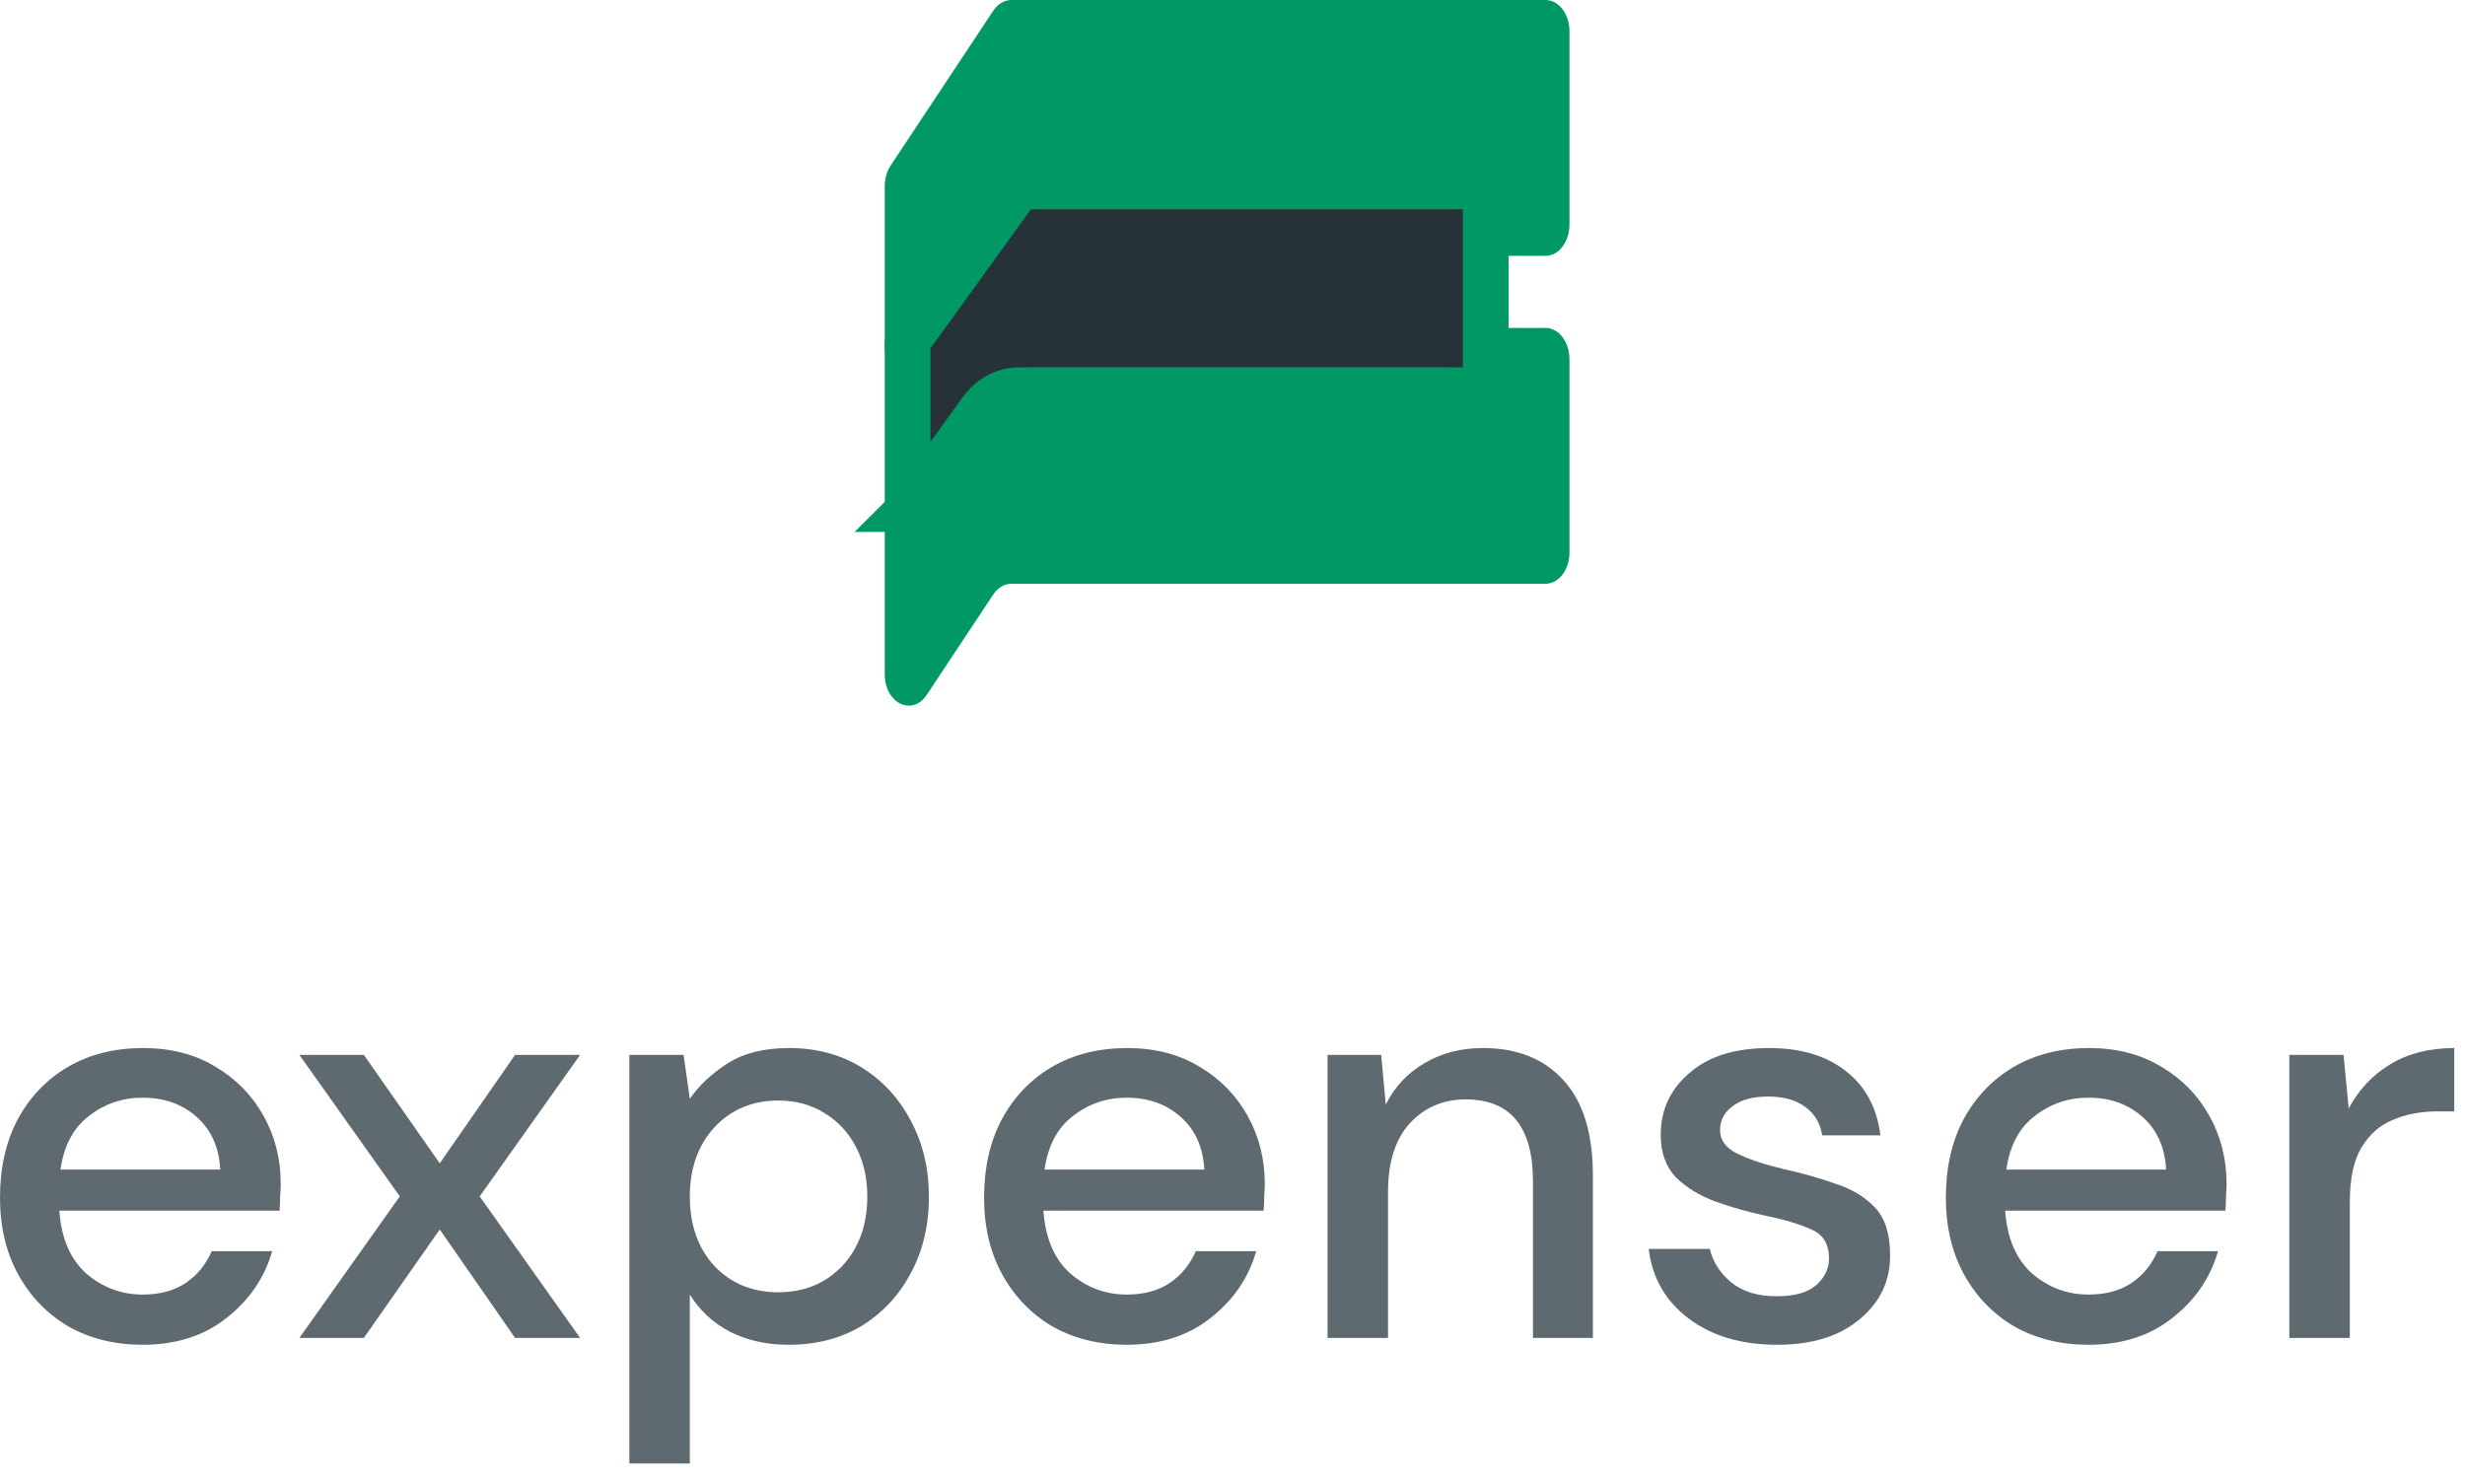
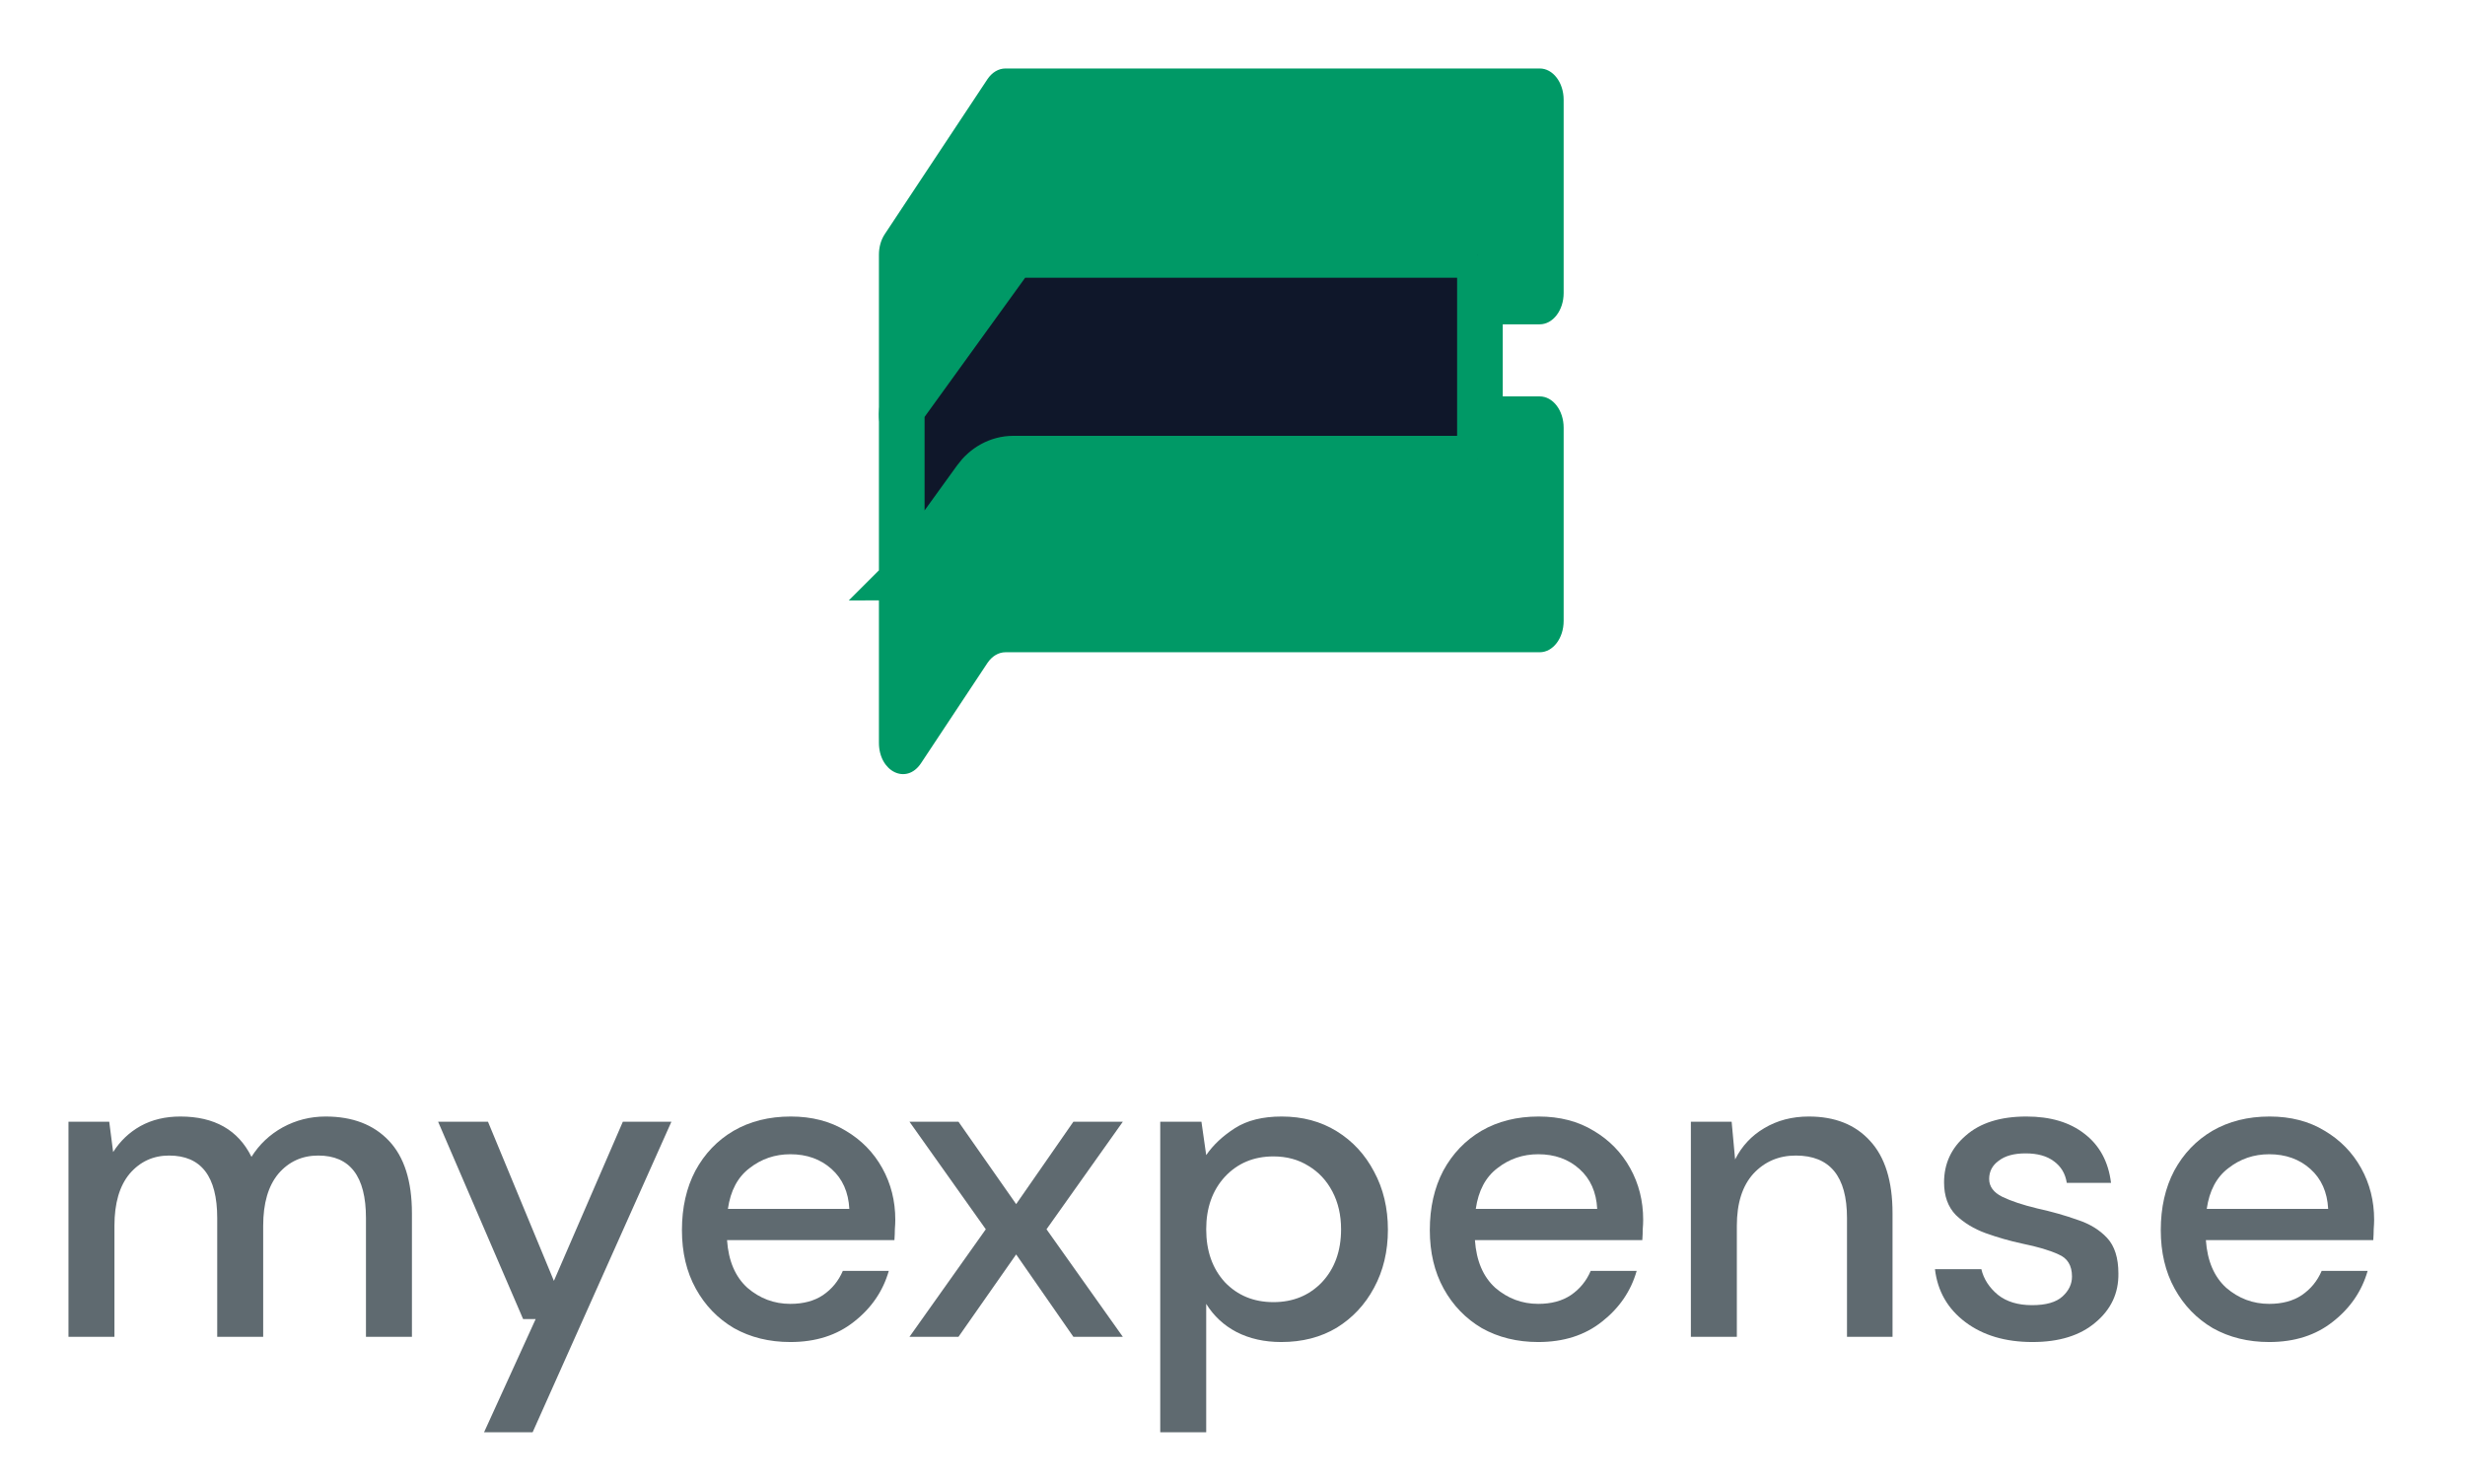
<svg xmlns="http://www.w3.org/2000/svg" width="108" height="65" viewBox="0 0 108 65" fill="none">
-   <path d="M44.308 0C44.004 0 43.715 0.173 43.516 0.473L39.02 7.256C38.855 7.505 38.764 7.824 38.764 8.154V15.174C38.764 16.444 39.97 17.032 40.606 16.073L43.516 11.682C43.715 11.382 44.004 11.209 44.308 11.209H67.715C68.295 11.209 68.764 10.595 68.764 9.837V1.372C68.764 0.614 68.295 0 67.715 0H44.308Z" fill="#009966" />
-   <path d="M44.308 14.367C44.004 14.367 43.715 14.54 43.516 14.84L39.02 21.623C38.855 21.872 38.764 22.191 38.764 22.521V29.541C38.764 30.811 39.97 31.399 40.606 30.439L43.516 26.049C43.715 25.748 44.004 25.576 44.308 25.576H67.715C68.295 25.576 68.764 24.962 68.764 24.204V15.739C68.764 14.981 68.295 14.367 67.715 14.367H44.308Z" fill="#009966" />
-   <path d="M39.847 14.827L44.625 8.216C44.645 8.187 44.663 8.174 44.67 8.169H64.968C64.974 8.173 64.986 8.182 65.001 8.201C65.045 8.254 65.095 8.359 65.095 8.506V16.757C65.095 16.904 65.045 17.009 65.001 17.062C64.986 17.081 64.974 17.09 64.968 17.094H44.657C43.971 17.094 43.378 17.452 43.004 17.97L39.911 22.249C39.899 22.266 39.888 22.278 39.88 22.287C39.843 22.258 39.764 22.17 39.764 21.959V15.117C39.764 14.989 39.804 14.887 39.847 14.827ZM64.961 8.165C64.961 8.165 64.962 8.166 64.965 8.167C64.962 8.166 64.961 8.166 64.961 8.165ZM64.961 17.098C64.961 17.097 64.962 17.097 64.965 17.096C64.962 17.097 64.961 17.098 64.961 17.098ZM39.856 22.306C39.856 22.306 39.857 22.305 39.859 22.305C39.858 22.306 39.856 22.306 39.856 22.306Z" fill="#263238" stroke="#009966" stroke-width="2" />
-   <path d="M6.25 58.916C5.033 58.916 3.95 58.649 3 58.116C2.067 57.566 1.333 56.807 0.8 55.841C0.267 54.874 0 53.749 0 52.466C0 51.166 0.258 50.024 0.775 49.041C1.308 48.057 2.042 47.291 2.975 46.741C3.925 46.191 5.025 45.916 6.275 45.916C7.492 45.916 8.55 46.191 9.45 46.741C10.35 47.274 11.05 47.991 11.55 48.891C12.05 49.791 12.3 50.782 12.3 51.866C12.3 52.032 12.292 52.216 12.275 52.416C12.275 52.599 12.267 52.807 12.25 53.041H2.6C2.683 54.241 3.075 55.157 3.775 55.791C4.492 56.407 5.317 56.716 6.25 56.716C7 56.716 7.625 56.549 8.125 56.216C8.642 55.866 9.025 55.399 9.275 54.816H11.925C11.592 55.982 10.925 56.957 9.925 57.741C8.942 58.524 7.717 58.916 6.25 58.916ZM6.25 48.091C5.367 48.091 4.583 48.357 3.9 48.891C3.217 49.407 2.8 50.191 2.65 51.241H9.65C9.6 50.274 9.258 49.507 8.625 48.941C7.992 48.374 7.2 48.091 6.25 48.091Z" fill="#5F6A70" />
-   <path d="M13.117 58.616L17.517 52.416L13.117 46.216H15.942L19.267 50.966L22.567 46.216H25.417L21.017 52.416L25.417 58.616H22.567L19.267 53.866L15.942 58.616H13.117Z" fill="#5F6A70" />
-   <path d="M27.574 64.116V46.216H29.949L30.224 48.141C30.624 47.557 31.174 47.041 31.874 46.591C32.574 46.141 33.474 45.916 34.574 45.916C35.774 45.916 36.832 46.199 37.749 46.766C38.666 47.332 39.382 48.107 39.899 49.091C40.432 50.074 40.699 51.191 40.699 52.441C40.699 53.691 40.432 54.807 39.899 55.791C39.382 56.757 38.666 57.524 37.749 58.091C36.832 58.641 35.766 58.916 34.549 58.916C33.582 58.916 32.724 58.724 31.974 58.341C31.241 57.957 30.657 57.416 30.224 56.716V64.116H27.574ZM34.099 56.616C35.232 56.616 36.166 56.232 36.899 55.466C37.632 54.682 37.999 53.666 37.999 52.416C37.999 51.599 37.832 50.874 37.499 50.241C37.166 49.607 36.707 49.116 36.124 48.766C35.541 48.399 34.866 48.216 34.099 48.216C32.966 48.216 32.032 48.607 31.299 49.391C30.582 50.174 30.224 51.182 30.224 52.416C30.224 53.666 30.582 54.682 31.299 55.466C32.032 56.232 32.966 56.616 34.099 56.616Z" fill="#5F6A70" />
-   <path d="M49.365 58.916C48.149 58.916 47.065 58.649 46.115 58.116C45.182 57.566 44.449 56.807 43.915 55.841C43.382 54.874 43.115 53.749 43.115 52.466C43.115 51.166 43.374 50.024 43.89 49.041C44.424 48.057 45.157 47.291 46.09 46.741C47.04 46.191 48.14 45.916 49.39 45.916C50.607 45.916 51.665 46.191 52.565 46.741C53.465 47.274 54.165 47.991 54.665 48.891C55.165 49.791 55.415 50.782 55.415 51.866C55.415 52.032 55.407 52.216 55.39 52.416C55.39 52.599 55.382 52.807 55.365 53.041H45.715C45.799 54.241 46.19 55.157 46.89 55.791C47.607 56.407 48.432 56.716 49.365 56.716C50.115 56.716 50.74 56.549 51.24 56.216C51.757 55.866 52.14 55.399 52.39 54.816H55.04C54.707 55.982 54.04 56.957 53.04 57.741C52.057 58.524 50.832 58.916 49.365 58.916ZM49.365 48.091C48.482 48.091 47.699 48.357 47.015 48.891C46.332 49.407 45.915 50.191 45.765 51.241H52.765C52.715 50.274 52.374 49.507 51.74 48.941C51.107 48.374 50.315 48.091 49.365 48.091Z" fill="#5F6A70" />
-   <path d="M58.165 58.616V46.216H60.515L60.715 48.391C61.098 47.624 61.657 47.024 62.39 46.591C63.14 46.141 63.998 45.916 64.965 45.916C66.465 45.916 67.64 46.382 68.49 47.316C69.356 48.249 69.79 49.641 69.79 51.491V58.616H67.165V51.766C67.165 49.366 66.181 48.166 64.215 48.166C63.231 48.166 62.415 48.516 61.765 49.216C61.132 49.916 60.815 50.916 60.815 52.216V58.616H58.165Z" fill="#5F6A70" />
-   <path d="M77.861 58.916C76.294 58.916 75.003 58.532 73.986 57.766C72.969 56.999 72.386 55.982 72.236 54.716H74.911C75.044 55.282 75.361 55.774 75.861 56.191C76.361 56.591 77.019 56.791 77.836 56.791C78.636 56.791 79.219 56.624 79.586 56.291C79.953 55.957 80.136 55.574 80.136 55.141C80.136 54.507 79.878 54.082 79.361 53.866C78.861 53.632 78.161 53.424 77.261 53.241C76.561 53.091 75.861 52.891 75.161 52.641C74.478 52.391 73.903 52.041 73.436 51.591C72.986 51.124 72.761 50.499 72.761 49.716C72.761 48.632 73.178 47.732 74.011 47.016C74.844 46.282 76.011 45.916 77.511 45.916C78.894 45.916 80.011 46.249 80.861 46.916C81.728 47.582 82.236 48.524 82.386 49.741H79.836C79.753 49.207 79.503 48.791 79.086 48.491C78.686 48.191 78.144 48.041 77.461 48.041C76.794 48.041 76.278 48.182 75.911 48.466C75.544 48.732 75.361 49.082 75.361 49.516C75.361 49.949 75.611 50.291 76.111 50.541C76.628 50.791 77.303 51.016 78.136 51.216C78.969 51.399 79.736 51.616 80.436 51.866C81.153 52.099 81.728 52.449 82.161 52.916C82.594 53.382 82.811 54.066 82.811 54.966C82.828 56.099 82.386 57.041 81.486 57.791C80.603 58.541 79.394 58.916 77.861 58.916Z" fill="#5F6A70" />
-   <path d="M91.504 58.916C90.287 58.916 89.204 58.649 88.254 58.116C87.321 57.566 86.587 56.807 86.054 55.841C85.521 54.874 85.254 53.749 85.254 52.466C85.254 51.166 85.512 50.024 86.029 49.041C86.562 48.057 87.296 47.291 88.229 46.741C89.179 46.191 90.279 45.916 91.529 45.916C92.746 45.916 93.804 46.191 94.704 46.741C95.604 47.274 96.304 47.991 96.804 48.891C97.304 49.791 97.554 50.782 97.554 51.866C97.554 52.032 97.546 52.216 97.529 52.416C97.529 52.599 97.521 52.807 97.504 53.041H87.854C87.937 54.241 88.329 55.157 89.029 55.791C89.746 56.407 90.571 56.716 91.504 56.716C92.254 56.716 92.879 56.549 93.379 56.216C93.896 55.866 94.279 55.399 94.529 54.816H97.179C96.846 55.982 96.179 56.957 95.179 57.741C94.196 58.524 92.971 58.916 91.504 58.916ZM91.504 48.091C90.621 48.091 89.837 48.357 89.154 48.891C88.471 49.407 88.054 50.191 87.904 51.241H94.904C94.854 50.274 94.512 49.507 93.879 48.941C93.246 48.374 92.454 48.091 91.504 48.091Z" fill="#5F6A70" />
-   <path d="M100.304 58.616V46.216H102.679L102.904 48.566C103.337 47.749 103.937 47.107 104.704 46.641C105.487 46.157 106.429 45.916 107.529 45.916V48.691H106.804C106.07 48.691 105.412 48.816 104.829 49.066C104.262 49.299 103.804 49.707 103.454 50.291C103.12 50.857 102.954 51.649 102.954 52.666V58.616H100.304Z" fill="#5F6A70" />
+   <path d="M44.053 3C43.749 3 43.46 3.173 43.261 3.473L38.766 10.256C38.6 10.505 38.509 10.824 38.509 11.154V18.174C38.509 19.444 39.715 20.032 40.351 19.073L43.261 14.682C43.46 14.382 43.749 14.209 44.053 14.209H67.46C68.04 14.209 68.509 13.595 68.509 12.837V4.372C68.509 3.614 68.04 3 67.46 3H44.053Z" fill="#009966" />
+   <path d="M44.053 17.367C43.749 17.367 43.46 17.54 43.261 17.84L38.766 24.623C38.6 24.872 38.509 25.191 38.509 25.521V32.541C38.509 33.811 39.715 34.399 40.351 33.44L43.261 29.049C43.46 28.749 43.749 28.576 44.053 28.576H67.46C68.04 28.576 68.509 27.962 68.509 27.204V18.739C68.509 17.981 68.04 17.367 67.46 17.367H44.053Z" fill="#009966" />
+   <path d="M39.592 17.827L44.37 11.216C44.391 11.187 44.408 11.174 44.416 11.169H64.713C64.719 11.173 64.731 11.182 64.746 11.201C64.79 11.254 64.841 11.359 64.841 11.506V19.757C64.841 19.904 64.79 20.009 64.746 20.062C64.731 20.081 64.719 20.09 64.713 20.094H44.402C43.716 20.094 43.123 20.452 42.749 20.97L39.656 25.249C39.644 25.266 39.633 25.278 39.625 25.287C39.588 25.258 39.509 25.17 39.509 24.959V18.117C39.509 17.989 39.549 17.887 39.592 17.827ZM64.706 11.165C64.706 11.165 64.707 11.166 64.71 11.167C64.707 11.166 64.706 11.166 64.706 11.165ZM64.706 20.098C64.706 20.097 64.707 20.097 64.71 20.096C64.707 20.097 64.706 20.098 64.706 20.098ZM39.602 25.306C39.602 25.306 39.603 25.305 39.605 25.305C39.603 25.306 39.602 25.306 39.602 25.306Z" fill="#0F172A" stroke="#009966" stroke-width="2" />
+   <path d="M3 58.568V49.144H4.786L4.957 50.474C5.261 49.992 5.66 49.612 6.154 49.334C6.661 49.055 7.243 48.916 7.902 48.916C9.397 48.916 10.435 49.505 11.018 50.683C11.36 50.138 11.816 49.707 12.386 49.391C12.969 49.074 13.596 48.916 14.267 48.916C15.445 48.916 16.37 49.27 17.041 49.98C17.712 50.689 18.048 51.747 18.048 53.153V58.568H16.034V53.362C16.034 51.538 15.337 50.626 13.944 50.626C13.235 50.626 12.652 50.892 12.196 51.424C11.753 51.956 11.531 52.716 11.531 53.704V58.568H9.517V53.362C9.517 51.538 8.814 50.626 7.408 50.626C6.711 50.626 6.135 50.892 5.679 51.424C5.236 51.956 5.014 52.716 5.014 53.704V58.568H3Z" fill="#5F6A70" />
+   <path d="M21.209 62.748L23.47 57.789H22.919L19.195 49.144H21.38L24.268 56.117L27.289 49.144H29.417L23.337 62.748H21.209Z" fill="#5F6A70" />
+   <path d="M34.628 58.796C33.703 58.796 32.88 58.593 32.158 58.188C31.448 57.77 30.891 57.193 30.486 56.459C30.08 55.724 29.878 54.869 29.878 53.894C29.878 52.906 30.074 52.038 30.467 51.291C30.872 50.543 31.429 49.961 32.139 49.543C32.861 49.125 33.697 48.916 34.647 48.916C35.571 48.916 36.376 49.125 37.06 49.543C37.744 49.948 38.276 50.493 38.656 51.177C39.036 51.861 39.226 52.614 39.226 53.438C39.226 53.564 39.219 53.704 39.207 53.856C39.207 53.995 39.2 54.153 39.188 54.331H31.854C31.917 55.243 32.215 55.939 32.747 56.421C33.291 56.889 33.918 57.124 34.628 57.124C35.198 57.124 35.673 56.997 36.053 56.744C36.445 56.478 36.737 56.123 36.927 55.68H38.941C38.687 56.566 38.181 57.307 37.421 57.903C36.673 58.498 35.742 58.796 34.628 58.796ZM34.628 50.569C33.956 50.569 33.361 50.771 32.842 51.177C32.322 51.569 32.006 52.165 31.892 52.963H37.212C37.174 52.228 36.914 51.645 36.433 51.215C35.951 50.784 35.35 50.569 34.628 50.569Z" fill="#5F6A70" />
+   <path d="M39.847 58.568L43.191 53.856L39.847 49.144H41.994L44.521 52.754L47.029 49.144H49.195L45.851 53.856L49.195 58.568H47.029L44.521 54.958L41.994 58.568H39.847Z" fill="#5F6A70" />
+   <path d="M50.834 62.748V49.144H52.639L52.848 50.607C53.152 50.163 53.57 49.771 54.102 49.429C54.634 49.087 55.318 48.916 56.154 48.916C57.066 48.916 57.87 49.131 58.567 49.562C59.264 49.992 59.808 50.581 60.201 51.329C60.606 52.076 60.809 52.925 60.809 53.875C60.809 54.825 60.606 55.673 60.201 56.421C59.808 57.155 59.264 57.738 58.567 58.169C57.87 58.587 57.06 58.796 56.135 58.796C55.4 58.796 54.748 58.65 54.178 58.359C53.621 58.067 53.177 57.656 52.848 57.124V62.748H50.834ZM55.793 57.048C56.654 57.048 57.364 56.756 57.921 56.174C58.478 55.578 58.757 54.806 58.757 53.856C58.757 53.235 58.63 52.684 58.377 52.203C58.124 51.721 57.775 51.348 57.332 51.082C56.889 50.803 56.376 50.664 55.793 50.664C54.932 50.664 54.222 50.961 53.665 51.557C53.12 52.152 52.848 52.918 52.848 53.856C52.848 54.806 53.12 55.578 53.665 56.174C54.222 56.756 54.932 57.048 55.793 57.048Z" fill="#5F6A70" />
+   <path d="M67.395 58.796C66.471 58.796 65.647 58.593 64.925 58.188C64.216 57.77 63.659 57.193 63.253 56.459C62.848 55.724 62.645 54.869 62.645 53.894C62.645 52.906 62.842 52.038 63.234 51.291C63.64 50.543 64.197 49.961 64.906 49.543C65.628 49.125 66.464 48.916 67.414 48.916C68.339 48.916 69.143 49.125 69.827 49.543C70.511 49.948 71.043 50.493 71.423 51.177C71.803 51.861 71.993 52.614 71.993 53.438C71.993 53.564 71.987 53.704 71.974 53.856C71.974 53.995 71.968 54.153 71.955 54.331H64.621C64.685 55.243 64.982 55.939 65.514 56.421C66.059 56.889 66.686 57.124 67.395 57.124C67.965 57.124 68.44 56.997 68.82 56.744C69.213 56.478 69.504 56.123 69.694 55.68H71.708C71.455 56.566 70.948 57.307 70.188 57.903C69.441 58.498 68.51 58.796 67.395 58.796ZM67.395 50.569C66.724 50.569 66.129 50.771 65.609 51.177C65.09 51.569 64.773 52.165 64.659 52.963H69.979C69.941 52.228 69.682 51.645 69.2 51.215C68.719 50.784 68.117 50.569 67.395 50.569Z" fill="#5F6A70" />
+   <path d="M74.083 58.568V49.144H75.869L76.021 50.797C76.312 50.214 76.737 49.758 77.294 49.429C77.864 49.087 78.516 48.916 79.251 48.916C80.391 48.916 81.284 49.27 81.93 49.98C82.589 50.689 82.918 51.747 82.918 53.153V58.568H80.923V53.362C80.923 51.538 80.176 50.626 78.681 50.626C77.934 50.626 77.313 50.892 76.819 51.424C76.338 51.956 76.097 52.716 76.097 53.704V58.568H74.083Z" fill="#5F6A70" />
+   <path d="M89.052 58.796C87.861 58.796 86.88 58.504 86.107 57.922C85.334 57.339 84.891 56.566 84.777 55.604H86.81C86.911 56.034 87.152 56.408 87.532 56.725C87.912 57.029 88.412 57.181 89.033 57.181C89.641 57.181 90.084 57.054 90.363 56.801C90.642 56.547 90.781 56.256 90.781 55.927C90.781 55.445 90.585 55.122 90.192 54.958C89.812 54.78 89.28 54.622 88.596 54.483C88.064 54.369 87.532 54.217 87 54.027C86.481 53.837 86.044 53.571 85.689 53.229C85.347 52.874 85.176 52.399 85.176 51.804C85.176 50.98 85.493 50.296 86.126 49.752C86.759 49.194 87.646 48.916 88.786 48.916C89.837 48.916 90.686 49.169 91.332 49.676C91.991 50.182 92.377 50.898 92.491 51.823H90.553C90.49 51.417 90.3 51.101 89.983 50.873C89.679 50.645 89.267 50.531 88.748 50.531C88.241 50.531 87.849 50.638 87.57 50.854C87.291 51.056 87.152 51.322 87.152 51.652C87.152 51.981 87.342 52.241 87.722 52.431C88.115 52.621 88.628 52.792 89.261 52.944C89.894 53.083 90.477 53.248 91.009 53.438C91.554 53.615 91.991 53.881 92.32 54.236C92.649 54.59 92.814 55.11 92.814 55.794C92.827 56.655 92.491 57.371 91.807 57.941C91.136 58.511 90.217 58.796 89.052 58.796Z" fill="#5F6A70" />
+   <path d="M99.421 58.796C98.496 58.796 97.673 58.593 96.951 58.188C96.241 57.77 95.684 57.193 95.279 56.459C94.873 55.724 94.671 54.869 94.671 53.894C94.671 52.906 94.867 52.038 95.26 51.291C95.665 50.543 96.222 49.961 96.932 49.543C97.654 49.125 98.49 48.916 99.44 48.916C100.364 48.916 101.169 49.125 101.853 49.543C102.537 49.948 103.069 50.493 103.449 51.177C103.829 51.861 104.019 52.614 104.019 53.438C104.019 53.564 104.012 53.704 104 53.856C104 53.995 103.993 54.153 103.981 54.331H96.647C96.71 55.243 97.008 55.939 97.54 56.421C98.084 56.889 98.711 57.124 99.421 57.124C99.991 57.124 100.466 56.997 100.846 56.744C101.238 56.478 101.53 56.123 101.72 55.68H103.734C103.48 56.566 102.974 57.307 102.214 57.903C101.466 58.498 100.535 58.796 99.421 58.796ZM99.421 50.569C98.749 50.569 98.154 50.771 97.635 51.177C97.115 51.569 96.799 52.165 96.685 52.963H102.005C101.967 52.228 101.707 51.645 101.226 51.215C100.744 50.784 100.143 50.569 99.421 50.569Z" fill="#5F6A70" />
</svg>
